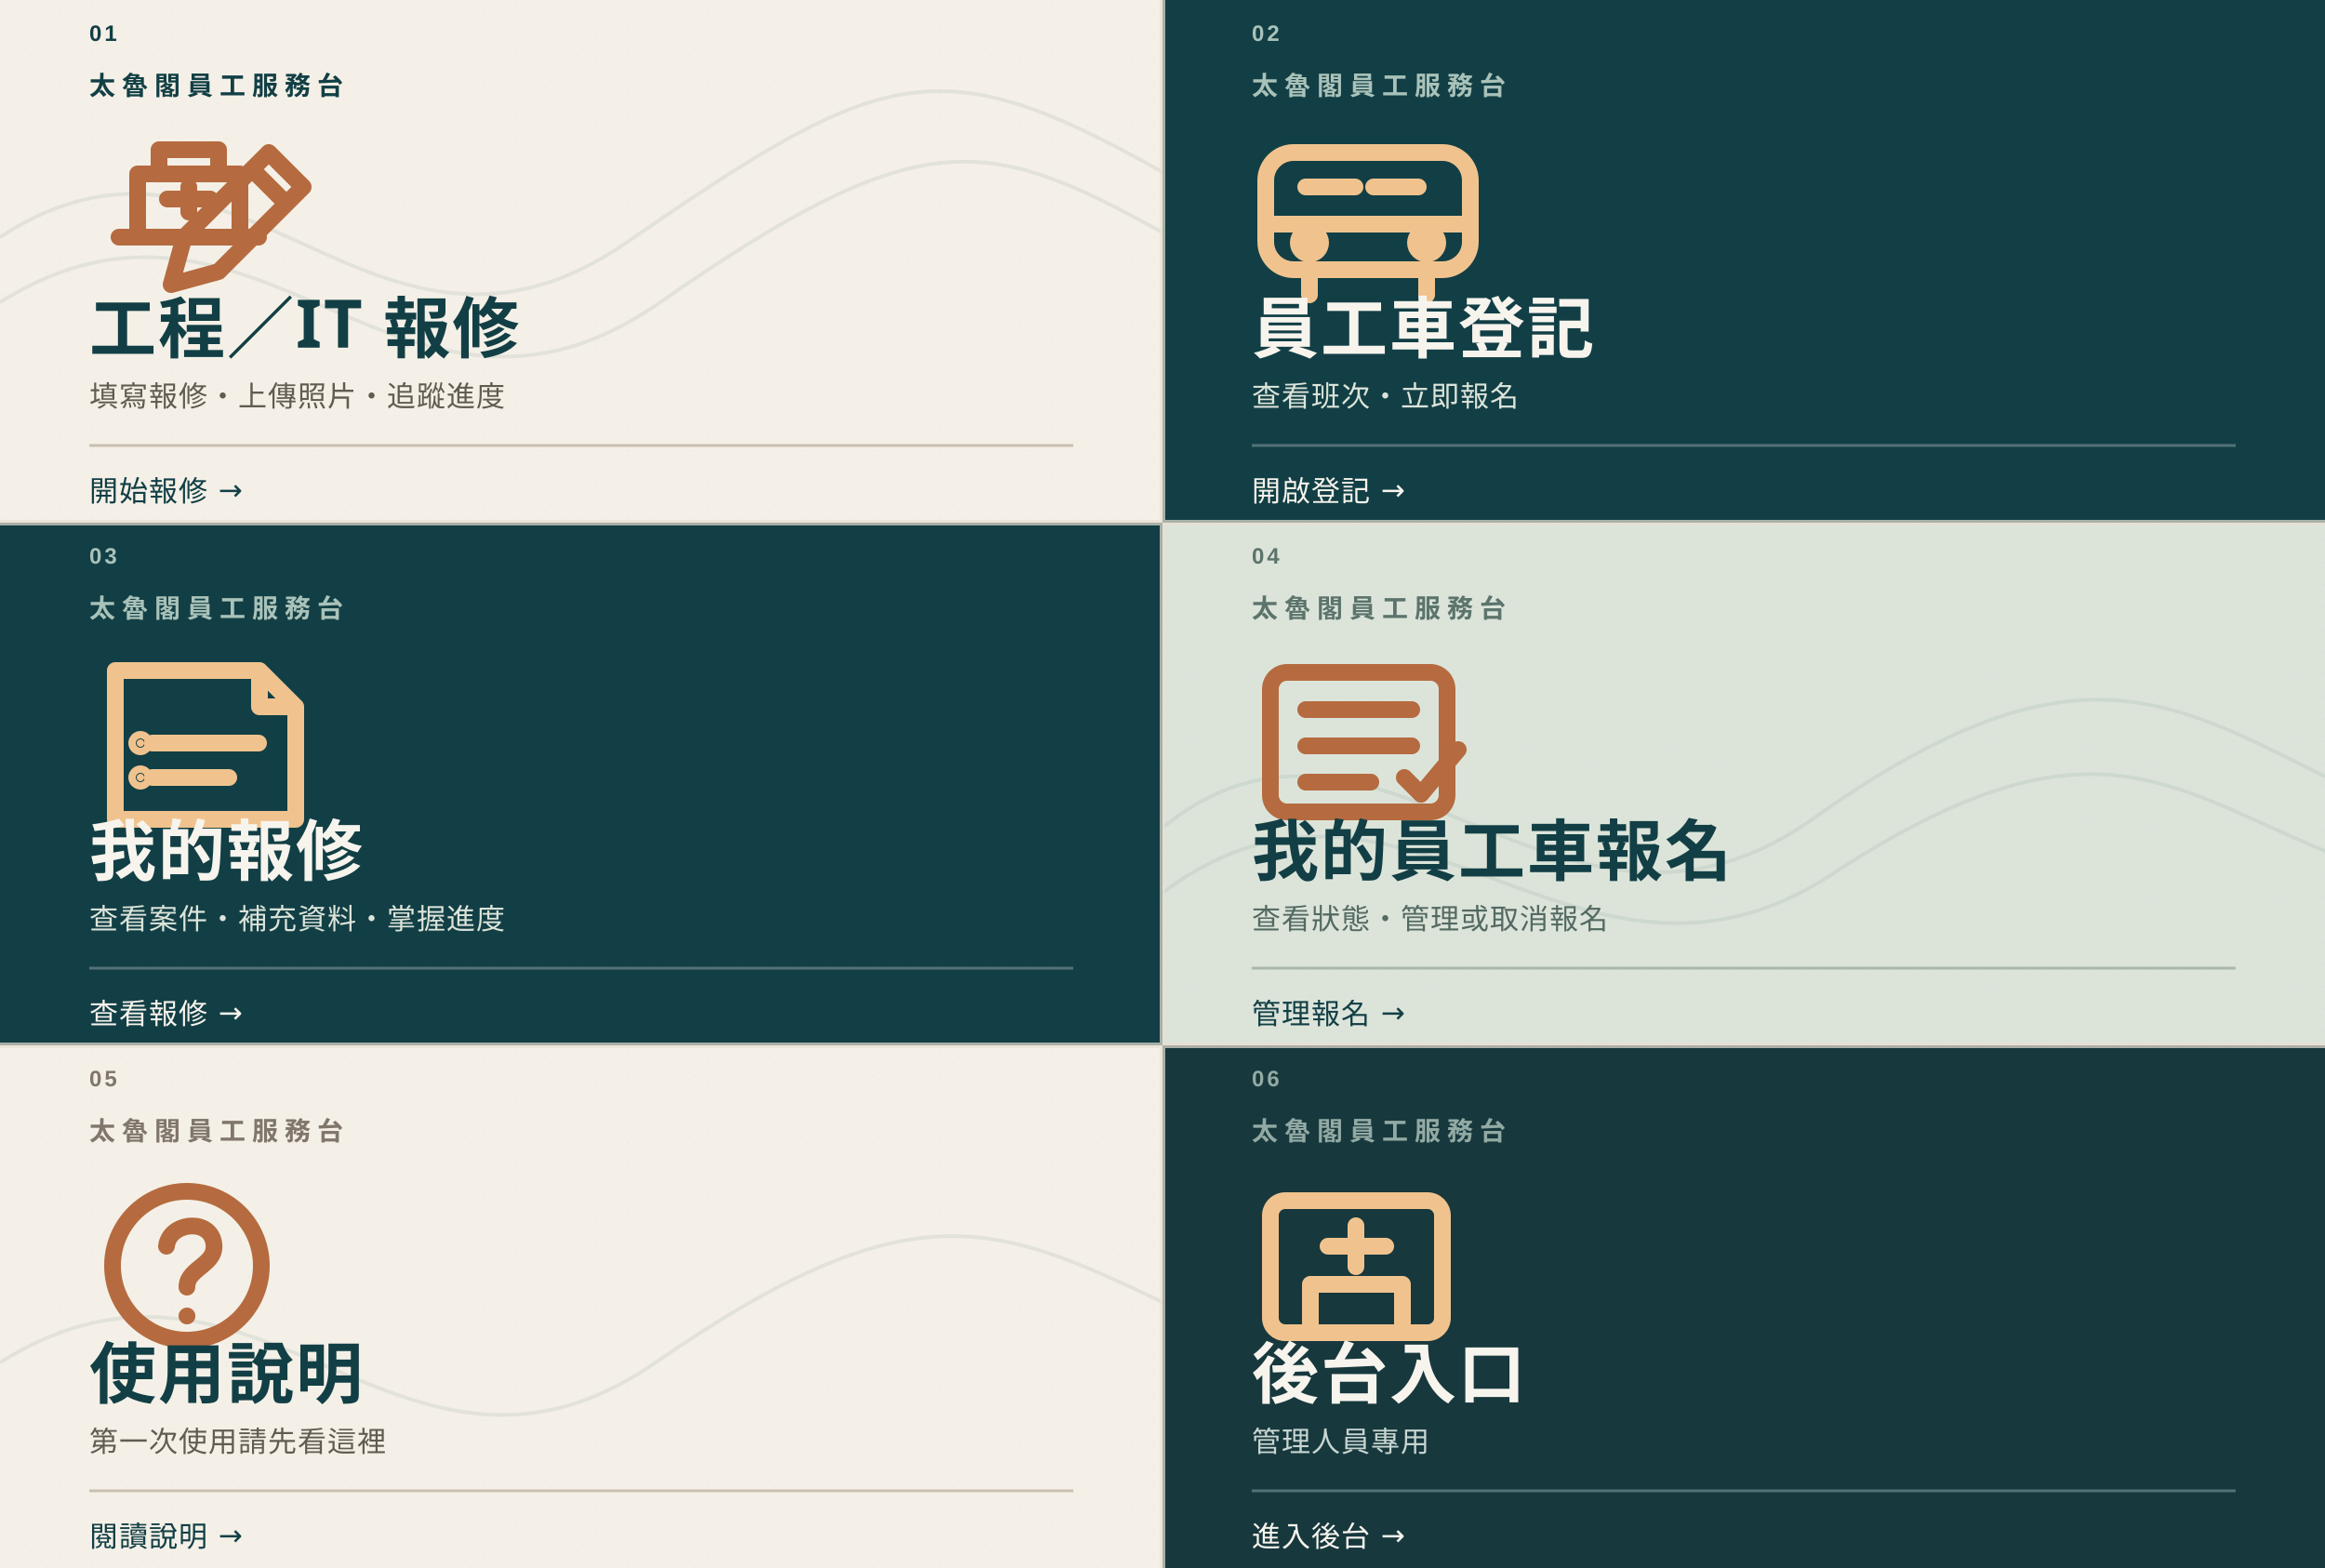
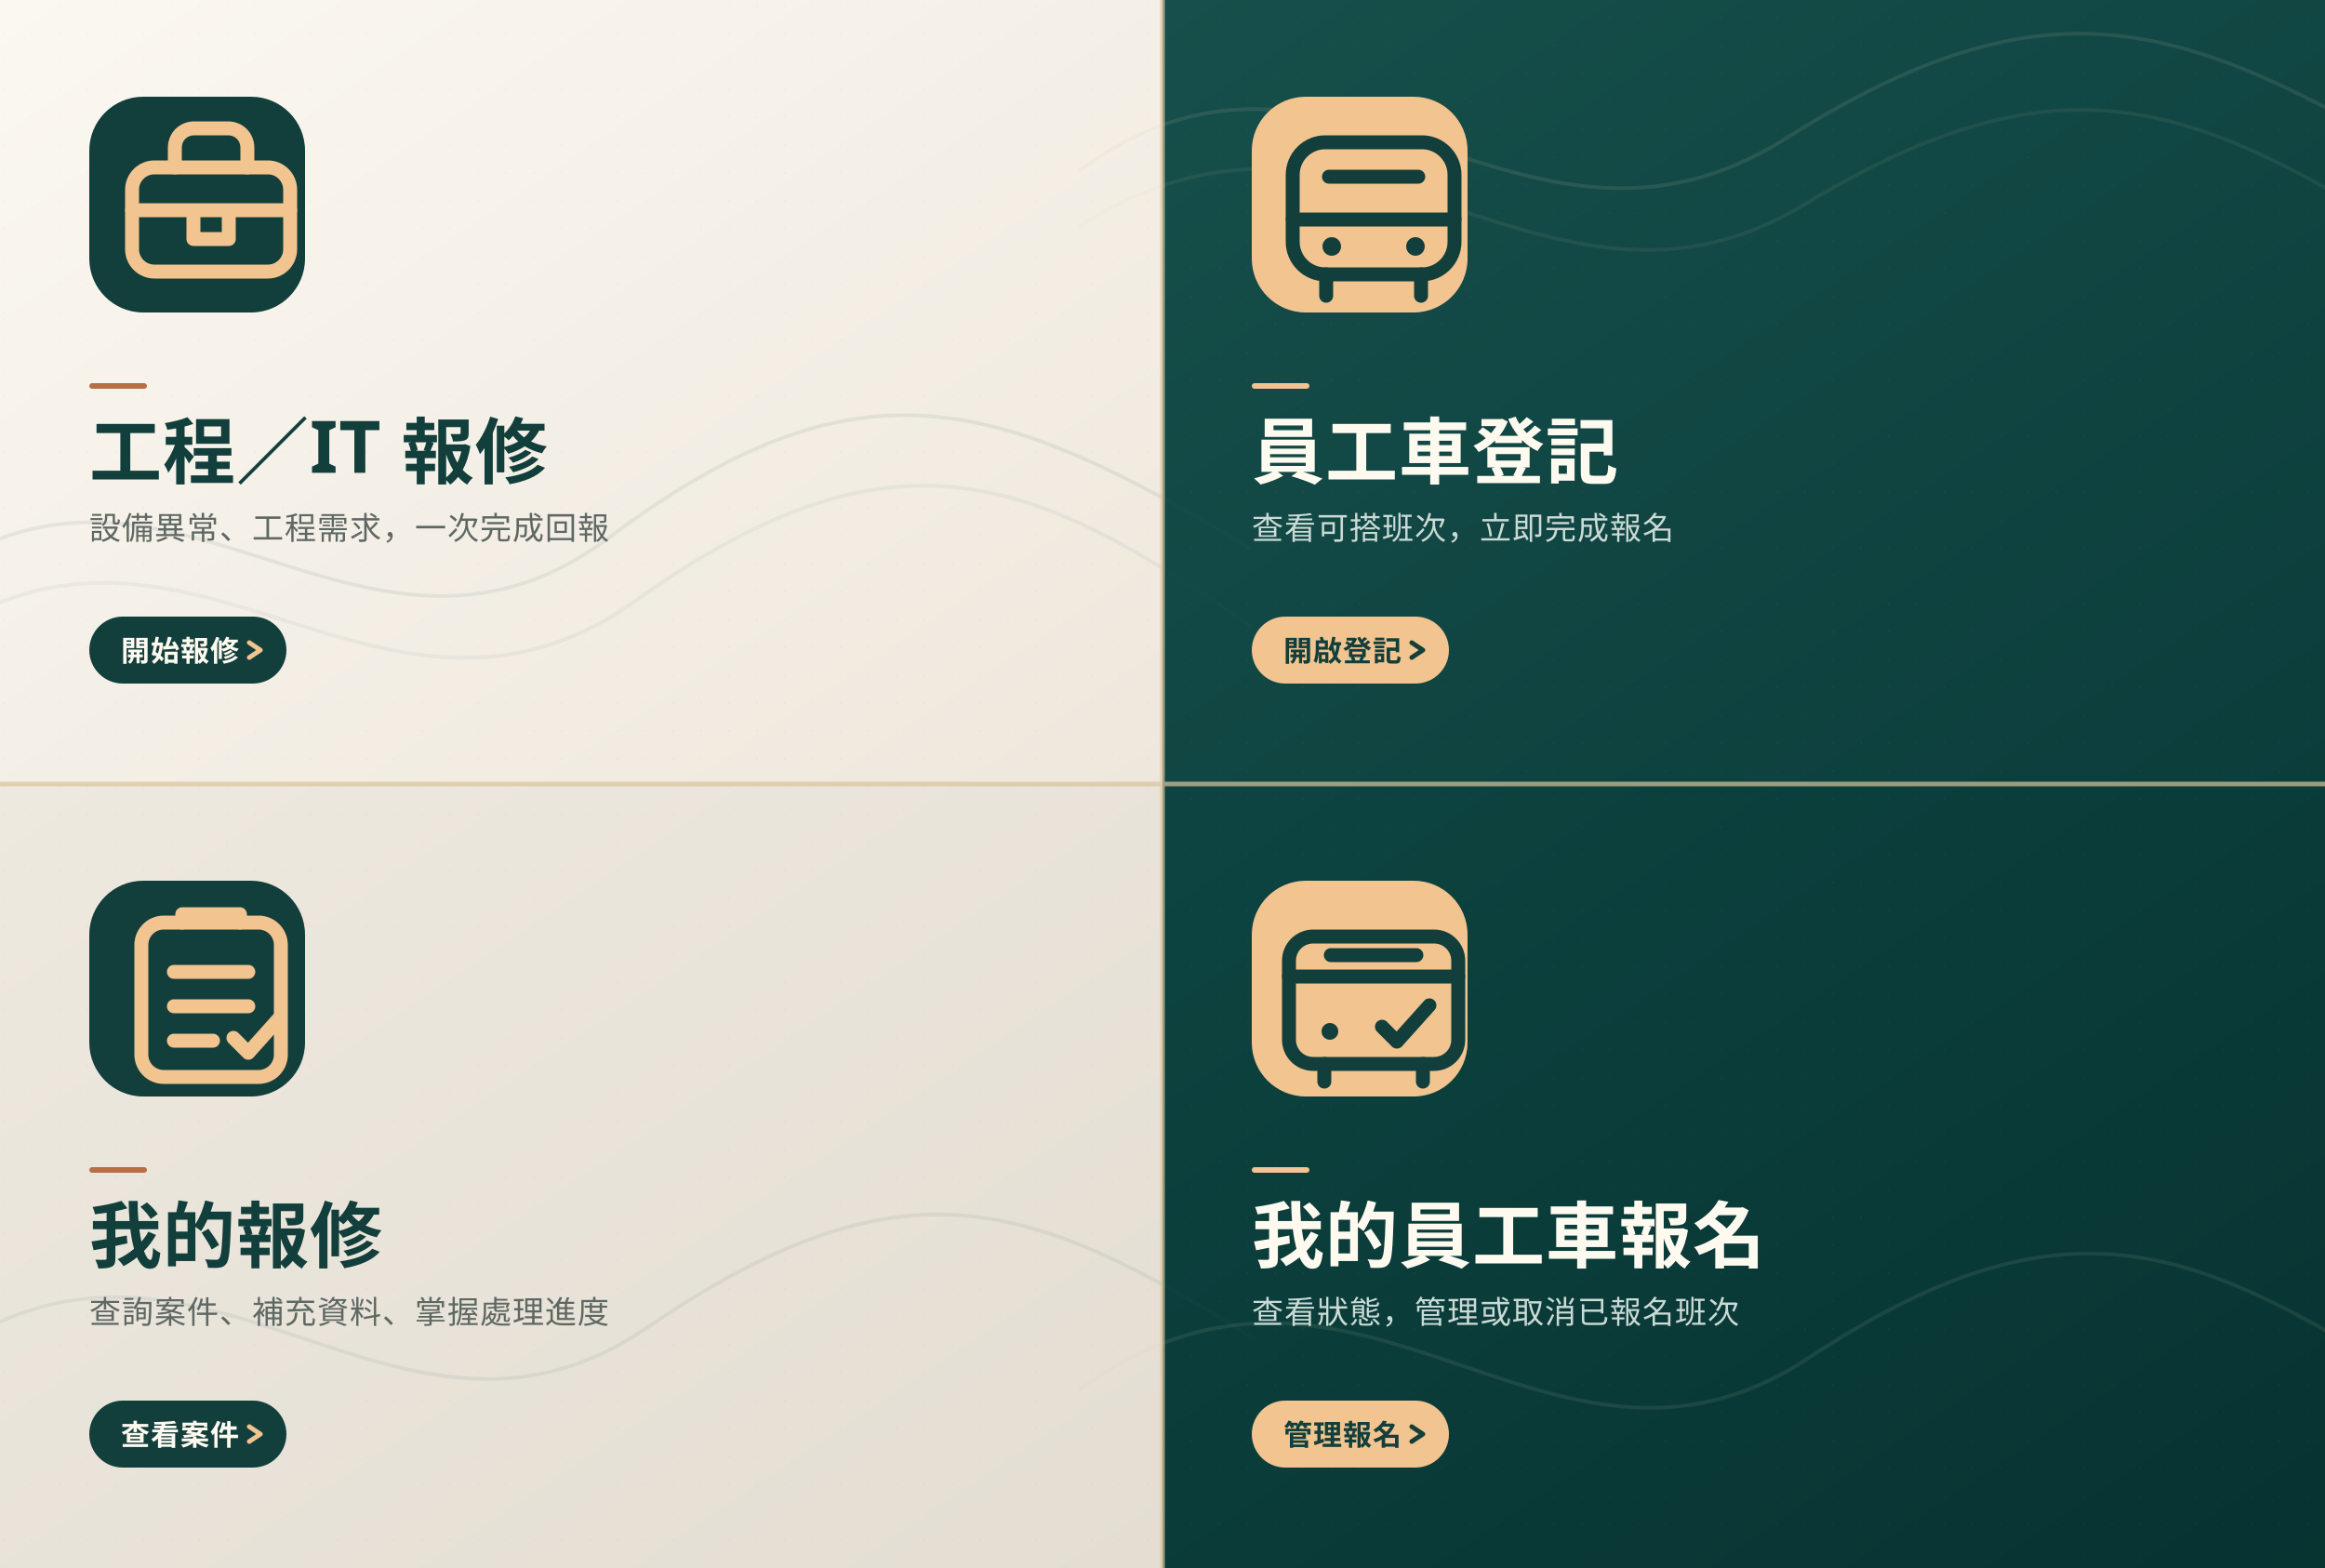
<svg xmlns="http://www.w3.org/2000/svg" width="2500" height="1686" viewBox="0 0 2500 1686">
  <defs>
-     <pattern id="grain" width="24" height="24" patternUnits="userSpaceOnUse">
-       <circle cx="3" cy="5" r="1" fill="#123f45" opacity=".035" />
-       <circle cx="17" cy="15" r="1" fill="#123f45" opacity=".025" />
+     <linearGradient id="ivoryTop" x1="0" y1="0" x2="1" y2="1">
+       <stop offset="0" stop-color="#fbf8f1" />
+       <stop offset="1" stop-color="#eee7dc" />
+     </linearGradient>
+     <linearGradient id="ivoryBottom" x1="0" y1="0" x2="1" y2="1">
+       <stop offset="0" stop-color="#eee9df" />
+       <stop offset="1" stop-color="#e3ddd2" />
+     </linearGradient>
+     <linearGradient id="greenTop" x1="0" y1="0" x2="1" y2="1">
+       <stop offset="0" stop-color="#164f4b" />
+       <stop offset="1" stop-color="#0b3d3b" />
+     </linearGradient>
+     <linearGradient id="greenBottom" x1="0" y1="0" x2="1" y2="1">
+       <stop offset="0" stop-color="#0d4441" />
+       <stop offset="1" stop-color="#073331" />
+     </linearGradient>
+     <pattern id="grain" width="30" height="30" patternUnits="userSpaceOnUse">
+       <circle cx="4" cy="6" r="1" fill="#173f3b" opacity=".028" />
+       <circle cx="21" cy="19" r="1" fill="#ffffff" opacity=".025" />
    </pattern>
    <style>
-       .kicker{font:700 28px "Microsoft JhengHei","Noto Sans TC",sans-serif;letter-spacing:7px}
-       .title{font:700 72px "Microsoft JhengHei","Noto Sans TC",sans-serif;letter-spacing:2px}
-       .desc{font:500 31px "Microsoft JhengHei","Noto Sans TC",sans-serif;letter-spacing:1px}
-       .num{font:700 24px "Arial",sans-serif;letter-spacing:3px}
-       .icon{fill:none;stroke-linecap:round;stroke-linejoin:round;stroke-width:18}
+       .title{font:700 78px "Microsoft JhengHei","Noto Sans TC","PingFang TC",sans-serif;letter-spacing:1px}
+       .desc{font:500 34px "Microsoft JhengHei","Noto Sans TC","PingFang TC",sans-serif;letter-spacing:1px}
+       .cta{font:700 31px "Microsoft JhengHei","Noto Sans TC","PingFang TC",sans-serif;letter-spacing:1px}
+       .icon{fill:none;stroke-linecap:round;stroke-linejoin:round;stroke-width:15}
    </style>
  </defs>
-   <rect width="2500" height="1686" fill="#f4f0e7" />
-   <rect x="1250" width="1250" height="562" fill="#123f45" />
-   <rect y="562" width="1250" height="562" fill="#123f45" />
-   <rect x="1250" y="562" width="1250" height="562" fill="#dce4da" />
-   <rect x="1250" y="1124" width="1250" height="562" fill="#17383d" />
+   <rect width="1250" height="843" fill="url(#ivoryTop)" />
+   <rect x="1250" width="1250" height="843" fill="url(#greenTop)" />
+   <rect y="843" width="1250" height="843" fill="url(#ivoryBottom)" />
+   <rect x="1250" y="843" width="1250" height="843" fill="url(#greenBottom)" />
  <rect width="2500" height="1686" fill="url(#grain)" />
-   <g opacity=".16" fill="none" stroke="#819891" stroke-width="4">
-     <path d="M0 255C260 85 400 450 675 260S1010 50 1250 185" />
-     <path d="M0 325c280-175 430 195 710 0s350-180 540-75" />
-     <path d="M1250 890c235-190 425 185 700-10s380-130 550-45" />
-     <path d="M1250 960c260-195 445 160 720-20s360-95 530-25" />
-     <path d="M0 1465c280-175 430 190 705 0s365-150 545-65" />
+   <g fill="none" stroke-width="4">
+     <path d="M-100 640c270-230 485 140 755-62s420-150 690 12" stroke="#315e58" opacity=".09" />
+     <path d="M-90 700c285-220 495 145 775-55s430-130 660 28" stroke="#315e58" opacity=".065" />
+     <path d="M1160 184c275-205 475 145 760-35s430-125 690 28" stroke="#d7c7ac" opacity=".12" />
+     <path d="M1160 244c300-195 500 145 780-24s420-110 670 48" stroke="#d7c7ac" opacity=".08" />
+     <path d="M-80 1470c290-225 500 145 775-42s410-140 655 12" stroke="#315e58" opacity=".08" />
+     <path d="M1160 1495c300-220 505 150 785-35s420-118 660 34" stroke="#d7c7ac" opacity=".1" />
  </g>
-   <g transform="translate(96 44)" fill="#123f45">
-     <text class="num" x="0" y="0">01</text>
-     <text class="kicker" x="0" y="58">太魯閣員工服務台</text>
-     <g class="icon" stroke="#b56b3f" transform="translate(0 105)">
-       <path d="M32 106h150M52 106V38h110v68M75 38V12h64v26M84 65h46M107 52v27" />
-       <path d="m193 15 37 37-91 91-51 14 14-51zM175 33l37 37" />
+   <g transform="translate(96 0)" fill="#123f3c">
+     <rect x="0" y="104" width="232" height="232" rx="58" fill="#123f3c" />
+     <g class="icon" stroke="#f2c48f" transform="translate(16 120)">
+       <rect x="30" y="60" width="170" height="112" rx="24" />
+       <path d="M76 60V39c0-12 9-21 21-21h36c12 0 21 9 21 21v21" />
+       <path d="M30 106h170M96 106v31h38v-31" />
    </g>
-     <text class="title" x="0" y="335">工程／IT 報修</text>
-     <text class="desc" x="0" y="393" fill="#625b52">填寫報修・上傳照片・追蹤進度</text>
-     <path d="M0 435h1058" stroke="#c9bfb1" stroke-width="3" />
-     <text class="desc" x="0" y="495" font-weight="700">開始報修  →</text>
+     <rect x="0" y="412" width="62" height="6" rx="3" fill="#b76f43" />
+     <text class="title" x="0" y="514">工程／IT 報修</text>
+     <text class="desc" x="0" y="580" fill="#5e6863">設備異常、工程需求，一次完成回報</text>
+     <g transform="translate(0 663)">
+       <rect width="212" height="72" rx="36" fill="#123f3c" />
+       <text class="cta" x="34" y="48" fill="#fffaf0">開始報修</text>
+       <path d="m172 28 12 8-12 8" fill="none" stroke="#f2c48f" stroke-width="5" stroke-linecap="round" stroke-linejoin="round" />
+     </g>
  </g>
-   <g transform="translate(1346 44)" fill="#f7f4ed">
-     <text class="num" x="0" y="0" fill="#a9c2b9">02</text>
-     <text class="kicker" x="0" y="58" fill="#a9c2b9">太魯閣員工服務台</text>
-     <g class="icon" stroke="#f0c38e" transform="translate(0 105)">
-       <rect x="15" y="15" width="220" height="126" rx="30" />
-       <path d="M15 92h220M62 141v27m126-27v27M58 52h53m20 0h48" />
-       <circle cx="62" cy="112" r="12" fill="#f0c38e" />
-       <circle cx="188" cy="112" r="12" fill="#f0c38e" />
+   <g transform="translate(1346 0)" fill="#fffaf0">
+     <rect x="0" y="104" width="232" height="232" rx="58" fill="#f2c48f" />
+     <g class="icon" stroke="#123f3c" transform="translate(16 120)">
+       <rect x="28" y="33" width="174" height="142" rx="35" />
+       <path d="M28 116h174M64 175v23m102-23v23M67 70h96" />
+       <circle cx="70" cy="145" r="10" fill="#123f3c" stroke="none" />
+       <circle cx="160" cy="145" r="10" fill="#123f3c" stroke="none" />
    </g>
-     <text class="title" x="0" y="335">員工車登記</text>
-     <text class="desc" x="0" y="393" fill="#dce4da">查看班次・立即報名</text>
-     <path d="M0 435h1058" stroke="#537277" stroke-width="3" />
-     <text class="desc" x="0" y="495" font-weight="700">開啟登記  →</text>
+     <rect x="0" y="412" width="62" height="6" rx="3" fill="#f2c48f" />
+     <text class="title" x="0" y="514">員工車登記</text>
+     <text class="desc" x="0" y="580" fill="#cbdad5">查看可搭班次，立即完成報名</text>
+     <g transform="translate(0 663)">
+       <rect width="212" height="72" rx="36" fill="#f2c48f" />
+       <text class="cta" x="34" y="48" fill="#123f3c">開啟登記</text>
+       <path d="m172 28 12 8-12 8" fill="none" stroke="#123f3c" stroke-width="5" stroke-linecap="round" stroke-linejoin="round" />
+     </g>
  </g>
-   <g transform="translate(96 606)" fill="#f7f4ed">
-     <text class="num" x="0" y="0" fill="#a9c2b9">03</text>
-     <text class="kicker" x="0" y="58" fill="#a9c2b9">太魯閣員工服務台</text>
-     <g class="icon" stroke="#f0c38e" transform="translate(0 105)">
-       <path d="M28 10h155l39 39v121H28zM183 10v39h39M68 88h114M68 125h82" />
-       <circle cx="55" cy="88" r="4" fill="#f0c38e" />
-       <circle cx="55" cy="125" r="4" fill="#f0c38e" />
+   <g transform="translate(96 843)" fill="#123f3c">
+     <rect x="0" y="104" width="232" height="232" rx="58" fill="#123f3c" />
+     <g class="icon" stroke="#f2c48f" transform="translate(16 120)">
+       <rect x="40" y="29" width="150" height="166" rx="24" />
+       <path d="M84 29v-9h62v9M75 82h80M75 119h80M75 156h42" />
+       <path d="m139 153 16 16 34-38" />
    </g>
-     <text class="title" x="0" y="335">我的報修</text>
-     <text class="desc" x="0" y="393" fill="#dce4da">查看案件・補充資料・掌握進度</text>
-     <path d="M0 435h1058" stroke="#537277" stroke-width="3" />
-     <text class="desc" x="0" y="495" font-weight="700">查看報修  →</text>
+     <rect x="0" y="412" width="62" height="6" rx="3" fill="#b76f43" />
+     <text class="title" x="0" y="514">我的報修</text>
+     <text class="desc" x="0" y="580" fill="#5e6863">查詢案件、補充資料、掌握處理進度</text>
+     <g transform="translate(0 663)">
+       <rect width="212" height="72" rx="36" fill="#123f3c" />
+       <text class="cta" x="34" y="48" fill="#fffaf0">查看案件</text>
+       <path d="m172 28 12 8-12 8" fill="none" stroke="#f2c48f" stroke-width="5" stroke-linecap="round" stroke-linejoin="round" />
+     </g>
  </g>
-   <g transform="translate(1346 606)" fill="#123f45">
-     <text class="num" x="0" y="0" fill="#5b746c">04</text>
-     <text class="kicker" x="0" y="58" fill="#5b746c">太魯閣員工服務台</text>
-     <g class="icon" stroke="#b56b3f" transform="translate(0 105)">
-       <rect x="20" y="12" width="190" height="150" rx="18" />
-       <path d="M58 52h114M58 91h114M58 130h70" />
-       <path d="m164 125 18 18 40-48" />
+   <g transform="translate(1346 843)" fill="#fffaf0">
+     <rect x="0" y="104" width="232" height="232" rx="58" fill="#f2c48f" />
+     <g class="icon" stroke="#123f3c" transform="translate(16 120)">
+       <rect x="24" y="44" width="182" height="137" rx="26" />
+       <path d="M24 87h182M62 181v19m106-19v19M69 64h92" />
+       <circle cx="68" cy="146" r="9" fill="#123f3c" stroke="none" />
+       <path d="m124 141 16 16 35-39" />
    </g>
-     <text class="title" x="0" y="335">我的員工車報名</text>
-     <text class="desc" x="0" y="393" fill="#536a62">查看狀態・管理或取消報名</text>
-     <path d="M0 435h1058" stroke="#a9b8aa" stroke-width="3" />
-     <text class="desc" x="0" y="495" font-weight="700">管理報名  →</text>
+     <rect x="0" y="412" width="62" height="6" rx="3" fill="#f2c48f" />
+     <text class="title" x="0" y="514">我的員工車報名</text>
+     <text class="desc" x="0" y="580" fill="#cbdad5">查看狀態，管理或取消已報名班次</text>
+     <g transform="translate(0 663)">
+       <rect width="212" height="72" rx="36" fill="#f2c48f" />
+       <text class="cta" x="34" y="48" fill="#123f3c">管理報名</text>
+       <path d="m172 28 12 8-12 8" fill="none" stroke="#123f3c" stroke-width="5" stroke-linecap="round" stroke-linejoin="round" />
+     </g>
  </g>
-   <g transform="translate(96 1168)" fill="#123f45">
-     <text class="num" x="0" y="0" fill="#80766b">05</text>
-     <text class="kicker" x="0" y="58" fill="#80766b">太魯閣員工服務台</text>
-     <g class="icon" stroke="#b56b3f" transform="translate(0 105)">
-       <circle cx="105" cy="88" r="80" />
-       <path d="M83 67c3-25 43-30 50-7 8 27-28 29-28 51M105 142h.1" />
-     </g>
-     <text class="title" x="0" y="335">使用說明</text>
-     <text class="desc" x="0" y="393" fill="#625b52">第一次使用請先看這裡</text>
-     <path d="M0 435h1058" stroke="#c9bfb1" stroke-width="3" />
-     <text class="desc" x="0" y="495" font-weight="700">閱讀說明  →</text>
-   </g>
-   <g transform="translate(1346 1168)" fill="#f7f4ed">
-     <text class="num" x="0" y="0" fill="#92aaa3">06</text>
-     <text class="kicker" x="0" y="58" fill="#92aaa3">太魯閣員工服務台</text>
-     <g class="icon" stroke="#f0c38e" transform="translate(0 105)">
-       <rect x="20" y="18" width="185" height="142" rx="16" />
-       <path d="M63 160v-52h99v52M82 67h62M112 45v44" />
-     </g>
-     <text class="title" x="0" y="335">後台入口</text>
-     <text class="desc" x="0" y="393" fill="#c8d5d1">管理人員專用</text>
-     <path d="M0 435h1058" stroke="#537277" stroke-width="3" />
-     <text class="desc" x="0" y="495" font-weight="700">進入後台  →</text>
-   </g>
-   <path d="M1250 0v1686M0 562h2500M0 1124h2500" stroke="#e8dfd2" stroke-width="6" opacity=".7" />
+   <path d="M1250 0v1686M0 843h2500" stroke="#d8c39d" stroke-width="5" opacity=".7" />
</svg>
